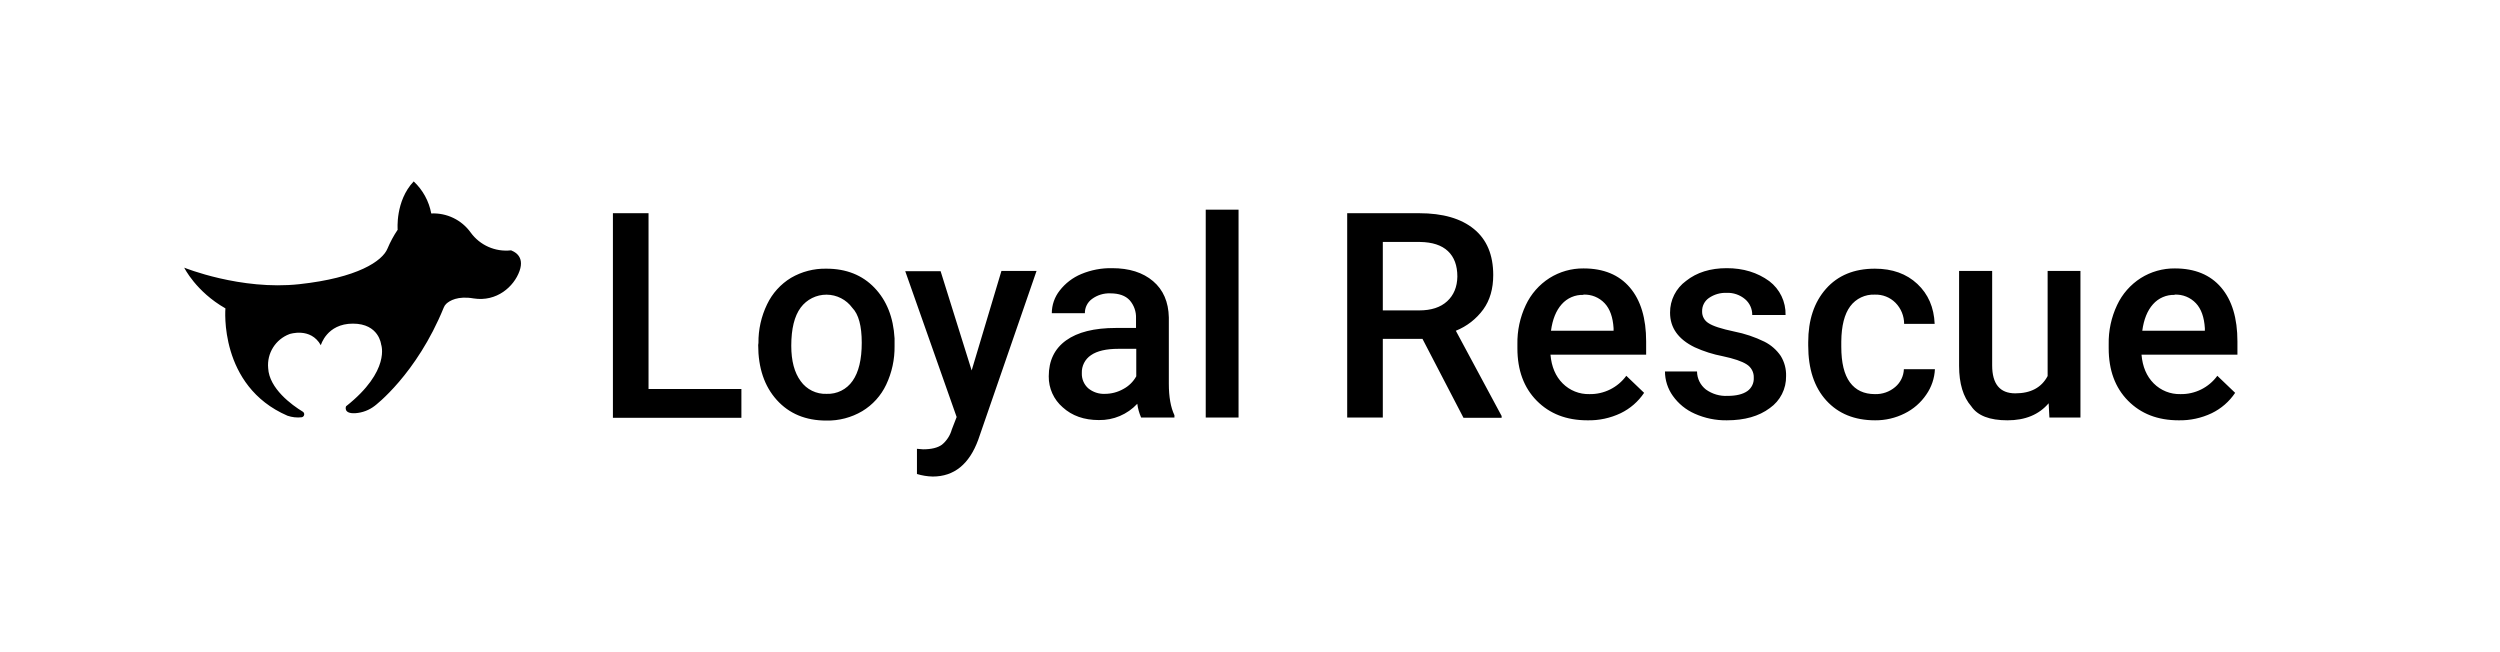
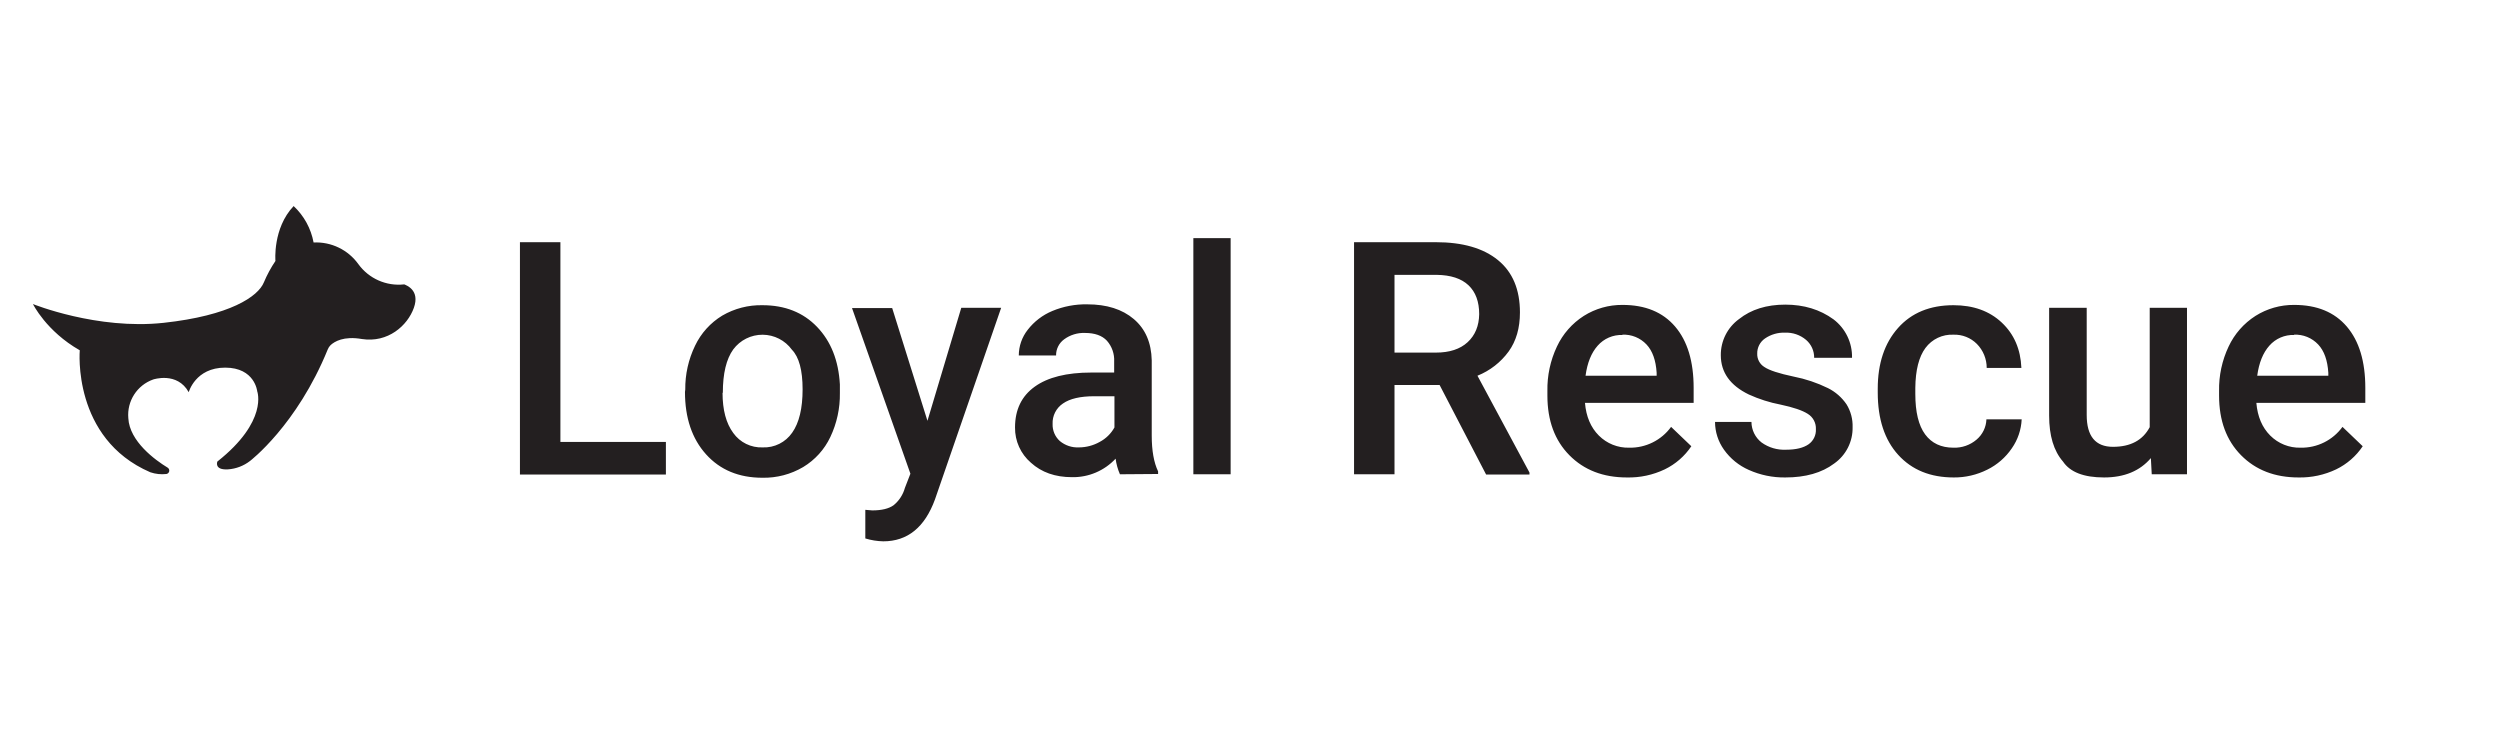
- <svg xmlns="http://www.w3.org/2000/svg" width="982.6" height="256" viewBox="0 0 982.6 256">
-   <path d="M254.9 152.9h36.5v11.3h-50.5V83.8h14zm43.2-18.1a34 34 0 0 1 3.4-15.2 24.5 24.5 0 0 1 9.4-10.4 26.5 26.5 0 0 1 13.9-3.6q11.7 0 18.9 7.5t7.9 19.9v3a34.3 34.3 0 0 1-3.3 15.2 24.2 24.2 0 0 1-9.4 10.4 26.7 26.7 0 0 1-14.1 3.7q-12.2 0-19.5-8.1t-7.3-21.6zm12.9 1.1q0 8.9 3.7 13.9a11.9 11.9 0 0 0 10.2 5 11.8 11.8 0 0 0 10.2-5.1q3.6-5.1 3.6-15T335 121a12.6 12.6 0 0 0-20.3-.1q-3.7 5-3.7 15zm70.9 9.7l11.7-39.1h13.8l-22.9 66.3q-5.3 14.5-17.9 14.5a23 23 0 0 1-6.2-1v-9.9l2.4.2q4.9 0 7.4-1.8a11.8 11.8 0 0 0 3.9-6l1.9-4.9-20.2-57.3h13.9zm66.6 18.5a19.9 19.9 0 0 1-1.5-5.4 20.1 20.1 0 0 1-15.1 6.4q-8.7 0-14.2-5a15.8 15.8 0 0 1-5.5-12.2q0-9.2 6.8-14.1t19.6-4.9h7.9v-3.8a10.1 10.1 0 0 0-2.5-7.1q-2.5-2.7-7.6-2.7a11.4 11.4 0 0 0-7.2 2.2 6.8 6.8 0 0 0-2.8 5.6h-13a14.4 14.4 0 0 1 3.1-8.9 20.9 20.9 0 0 1 8.5-6.5 30 30 0 0 1 12.1-2.3q10.1 0 16.1 5.1t6.2 14.3v26q0 7.8 2.2 12.4v.9zm-14.2-9.3a14.7 14.7 0 0 0 7.2-1.9 12.5 12.5 0 0 0 5.1-5v-10.8h-7q-7.2 0-10.8 2.5a8.1 8.1 0 0 0-3.6 7.1 7.6 7.6 0 0 0 2.5 5.9 9.6 9.6 0 0 0 6.6 2.2zm52.5 9.3h-12.9V82.4h12.9zm72.3-30.9h-15.6v30.9h-14V83.8h28.3q13.9 0 21.5 6.2t7.6 18.1q0 8.1-3.9 13.5a24.7 24.7 0 0 1-10.8 8.4l18 33.5v.7h-15zM543.5 122h14.3q7.1 0 11-3.6t4-9.7q0-6.5-3.7-10t-11-3.6h-14.6zm80.4 43.2q-12.3 0-19.9-7.7t-7.6-20.6v-1.6a34.5 34.5 0 0 1 3.3-15.4 25.3 25.3 0 0 1 9.3-10.6 24.7 24.7 0 0 1 13.4-3.8q11.8 0 18.2 7.5t6.4 21.2v5.2h-37.6q.6 7.1 4.8 11.3a14.3 14.3 0 0 0 10.5 4.2 17.5 17.5 0 0 0 14.5-7.2l7 6.7a23.3 23.3 0 0 1-9.2 8 28.9 28.9 0 0 1-13.1 2.8zm-1.5-49.3a10.9 10.9 0 0 0-8.6 3.7q-3.3 3.7-4.2 10.4h24.6v-1q-.4-6.5-3.5-9.8a10.8 10.8 0 0 0-8.4-3.4zm66.9 32.6a5.9 5.9 0 0 0-2.8-5.3q-2.8-1.8-9.4-3.2a48.5 48.5 0 0 1-11-3.5q-9.7-4.7-9.7-13.6a15.3 15.3 0 0 1 6.3-12.5q6.3-5 16-5t16.7 5.1a16.2 16.2 0 0 1 6.4 13.3h-13.1a8 8 0 0 0-2.8-6.2 10.6 10.6 0 0 0-7.3-2.5 11.5 11.5 0 0 0-6.9 2 6.2 6.2 0 0 0-2.7 5.3 5.2 5.2 0 0 0 2.5 4.6q2.5 1.7 10.1 3.3a47.9 47.9 0 0 1 11.9 4 16.9 16.9 0 0 1 6.4 5.6 14.2 14.2 0 0 1 2.1 7.9 15 15 0 0 1-6.4 12.6q-6.4 4.8-16.9 4.8a29.8 29.8 0 0 1-12.6-2.6 20.8 20.8 0 0 1-8.6-7 16.6 16.6 0 0 1-3.1-9.6H667a9.1 9.1 0 0 0 3.5 7.1 13.4 13.4 0 0 0 8.5 2.5q5.1 0 7.8-1.9a6 6 0 0 0 2.5-5.2zm47.6 6.4a11.7 11.7 0 0 0 8-2.8 9.6 9.6 0 0 0 3.4-7h12.2a19 19 0 0 1-3.4 10 22 22 0 0 1-8.5 7.4 25.4 25.4 0 0 1-11.6 2.7q-12.1 0-19.2-7.8t-7.1-21.6v-1.3q0-13.1 7-21t19.2-7.9q10.3 0 16.7 6t6.8 15.7h-12a11.8 11.8 0 0 0-3.4-8.3 10.9 10.9 0 0 0-8.1-3.2 11.4 11.4 0 0 0-9.7 4.6q-3.4 4.6-3.5 13.8v2.1q0 9.4 3.4 14t9.8 4.6zm68.3 3.6q-5.7 6.7-16.2 6.7t-14.2-5.5q-4.8-5.5-4.8-15.9v-37.3h13v37.1q0 11 9.1 11t12.7-6.8v-41.3h12.9v57.6h-12.2zm51.1 6.7q-12.3 0-19.9-7.7t-7.6-20.6v-1.6a34.5 34.5 0 0 1 3.3-15.4 25.3 25.3 0 0 1 9.3-10.6 24.7 24.7 0 0 1 13.4-3.8q11.8 0 18.2 7.5t6.4 21.2v5.2h-37.7q.6 7.1 4.8 11.3a14.3 14.3 0 0 0 10.5 4.2 17.5 17.5 0 0 0 14.5-7.2l7 6.7a23.3 23.3 0 0 1-9.2 8 28.9 28.9 0 0 1-13 2.8zm-1.5-49.3a10.9 10.9 0 0 0-8.6 3.7q-3.3 3.7-4.2 10.4h24.6v-1q-.4-6.5-3.5-9.8a10.8 10.8 0 0 0-8.4-3.4zm-680.4 5a4.2 4.2 0 0 1 1-1.5c1.3-1.2 4.5-3.2 10.8-2.1 9 1.4 15.8-4.6 18-10.8s-2.7-7.8-3.3-8.1h-.1a17.2 17.2 0 0 1-15.8-7 18 18 0 0 0-15.5-7.5 23 23 0 0 0-6.9-12.6c-7.3 7.7-6.3 19-6.3 19a42.7 42.7 0 0 0-4 7.4c-2 4.9-11.7 11.5-34.7 14s-45.2-6.5-45.2-6.5 4.6 9.4 16.2 16c0 0-2.7 30.5 24.4 42.2a12.7 12.7 0 0 0 5.6.6 1.2 1.2 0 0 0 .4-2.2c-4.3-2.6-13.2-9.1-13.6-17.1a13 13 0 0 1 8.4-13.4s8.3-2.8 12.3 4.4c0 0 2.3-8.5 12.6-8.5s11.1 8.2 11.1 8.2 3.9 10.3-13.8 24.3c0 0-1.2 3 3.7 2.7a14 14 0 0 0 7.6-2.9s16.4-12.3 27.1-38.6z" />
+ <svg xmlns="http://www.w3.org/2000/svg" width="865" height="256" viewBox="0 0 865 256">
+   <path fill="#231f20" d="M193.9 152.9h36.5v11.3h-50.5V83.8h14zm43.2-18.1a34 34 0 0 1 3.4-15.2 24.5 24.5 0 0 1 9.4-10.4 26.5 26.5 0 0 1 13.9-3.6q11.7 0 18.9 7.5t7.9 19.9v3a34.3 34.3 0 0 1-3.3 15.2 24.2 24.2 0 0 1-9.4 10.4 26.7 26.7 0 0 1-14.1 3.7q-12.2 0-19.5-8.1t-7.3-21.6zm12.9 1.1q0 8.9 3.7 13.9a11.9 11.9 0 0 0 10.2 5 11.8 11.8 0 0 0 10.2-5.1q3.6-5.1 3.6-15T274 121a12.6 12.6 0 0 0-20.3-.1q-3.6 5-3.6 15zm70.9 9.7l11.7-39.1h13.8l-22.9 66.3q-5.3 14.5-17.9 14.5a23 23 0 0 1-6.2-1v-9.9l2.4.2q4.9 0 7.4-1.8a11.8 11.8 0 0 0 3.9-6l1.9-4.9-20.2-57.3h13.9zm66.6 18.5a19.9 19.9 0 0 1-1.5-5.4 20.1 20.1 0 0 1-15.1 6.4q-8.7 0-14.2-5a15.8 15.8 0 0 1-5.5-12.2q0-9.2 6.8-14.1t19.6-4.9h7.9v-3.8a10.1 10.1 0 0 0-2.5-7.2q-2.5-2.7-7.6-2.7a11.4 11.4 0 0 0-7.2 2.2 6.8 6.8 0 0 0-2.8 5.6h-12.9a14.4 14.4 0 0 1 3.1-8.9 20.9 20.9 0 0 1 8.5-6.5 30 30 0 0 1 12.1-2.3q10.1 0 16.1 5.1t6.2 14.3v26q0 7.8 2.2 12.4v.9zm-14.2-9.3a14.7 14.7 0 0 0 7.2-1.9 12.5 12.5 0 0 0 5.1-5v-10.8h-7q-7.2 0-10.8 2.5a8.1 8.1 0 0 0-3.6 7.1 7.6 7.6 0 0 0 2.5 5.9 9.6 9.6 0 0 0 6.6 2.2zm52.5 9.3h-12.9V82.4h12.9zm72.3-30.9h-15.6v30.9h-14V83.8h28.3q13.9 0 21.5 6.2t7.6 18.1q0 8.1-3.9 13.5a24.7 24.7 0 0 1-10.8 8.4l18 33.5v.7h-15zM482.5 122h14.3q7.1 0 11-3.6t4-9.7q0-6.5-3.7-10t-11-3.6h-14.6zm80.4 43.2q-12.3 0-19.9-7.7t-7.6-20.6v-1.6a34.5 34.5 0 0 1 3.3-15.4 25.3 25.3 0 0 1 9.3-10.6 24.7 24.7 0 0 1 13.4-3.8q11.8 0 18.2 7.5t6.4 21.2v5.2h-37.6q.6 7.1 4.8 11.3a14.3 14.3 0 0 0 10.5 4.2 17.5 17.5 0 0 0 14.5-7.2l7 6.7a23.3 23.3 0 0 1-9.2 8 28.9 28.9 0 0 1-13.1 2.8zm-1.5-49.3a10.9 10.9 0 0 0-8.6 3.7q-3.3 3.7-4.2 10.4h24.6v-1q-.4-6.5-3.5-9.8a10.8 10.8 0 0 0-8.4-3.4zm66.9 32.6a5.9 5.9 0 0 0-2.8-5.3q-2.8-1.8-9.4-3.2a48.5 48.5 0 0 1-11-3.5q-9.7-4.7-9.7-13.6a15.3 15.3 0 0 1 6.3-12.5q6.3-5 16-5t16.7 5.1a16.2 16.2 0 0 1 6.4 13.3h-13.1a8 8 0 0 0-2.8-6.2 10.6 10.6 0 0 0-7.3-2.5 11.5 11.5 0 0 0-6.9 2 6.2 6.2 0 0 0-2.7 5.3 5.2 5.2 0 0 0 2.5 4.6q2.5 1.7 10.1 3.3a47.9 47.9 0 0 1 11.9 4 16.9 16.9 0 0 1 6.4 5.6 14.2 14.2 0 0 1 2.1 7.9 15 15 0 0 1-6.4 12.6q-6.4 4.8-16.9 4.8a29.8 29.8 0 0 1-12.6-2.6 20.8 20.8 0 0 1-8.6-7 16.6 16.6 0 0 1-3.1-9.6H606a9.1 9.1 0 0 0 3.5 7.1 13.4 13.4 0 0 0 8.5 2.5q5.1 0 7.8-1.9a6 6 0 0 0 2.5-5.2zm47.6 6.4a11.7 11.7 0 0 0 8-2.8 9.6 9.6 0 0 0 3.4-7h12.2a19 19 0 0 1-3.4 10 22 22 0 0 1-8.5 7.4 25.4 25.4 0 0 1-11.6 2.7q-12.1 0-19.2-7.8t-7.1-21.6v-1.3q0-13.1 7-21t19.2-7.9q10.3 0 16.7 6t6.8 15.7h-12a11.8 11.8 0 0 0-3.4-8.3 10.9 10.9 0 0 0-8.1-3.2 11.4 11.4 0 0 0-9.7 4.6q-3.4 4.6-3.5 13.8v2.1q0 9.4 3.4 14t9.8 4.6zm68.3 3.6q-5.7 6.7-16.2 6.7t-14.2-5.5q-4.8-5.5-4.8-15.9v-37.3h13v37.1q0 11 9.1 11t12.7-6.8v-41.3h12.9v57.6h-12.2zm51.1 6.7q-12.3 0-19.9-7.7t-7.6-20.6v-1.6a34.5 34.5 0 0 1 3.3-15.4 25.3 25.3 0 0 1 9.3-10.6 24.7 24.7 0 0 1 13.4-3.8q11.8 0 18.2 7.5t6.4 21.2v5.2h-37.7q.6 7.1 4.8 11.3a14.3 14.3 0 0 0 10.5 4.2 17.5 17.5 0 0 0 14.5-7.2l7 6.7a23.3 23.3 0 0 1-9.2 8 28.9 28.9 0 0 1-13 2.8zm-1.5-49.3a10.9 10.9 0 0 0-8.6 3.7q-3.3 3.7-4.2 10.4h24.6v-1q-.4-6.5-3.5-9.8a10.8 10.8 0 0 0-8.4-3.4zm-680.4 5a4.2 4.2 0 0 1 1-1.5c1.3-1.2 4.5-3.2 10.8-2.1 9 1.4 15.8-4.6 18-10.8s-2.7-7.8-3.3-8.1h-.1a17.2 17.2 0 0 1-15.8-7 18 18 0 0 0-15.5-7.5 23 23 0 0 0-6.9-12.6c-7.3 7.7-6.3 19-6.3 19a42.7 42.7 0 0 0-4 7.4c-2 4.9-11.7 11.5-34.7 14s-45.2-6.5-45.2-6.5 4.6 9.4 16.2 16c0 0-2.7 30.5 24.4 42.2a12.7 12.7 0 0 0 5.6.6 1.2 1.2 0 0 0 .4-2.2c-4.3-2.6-13.2-9.1-13.6-17.1a13 13 0 0 1 8.6-13.4s8.3-2.8 12.3 4.4c0 0 2.3-8.5 12.6-8.5s11.1 8.2 11.1 8.2 3.9 10.3-13.8 24.3c0 0-1.2 3 3.7 2.7a14 14 0 0 0 7.6-2.9s16.2-12.3 26.9-38.6z" />
</svg>
